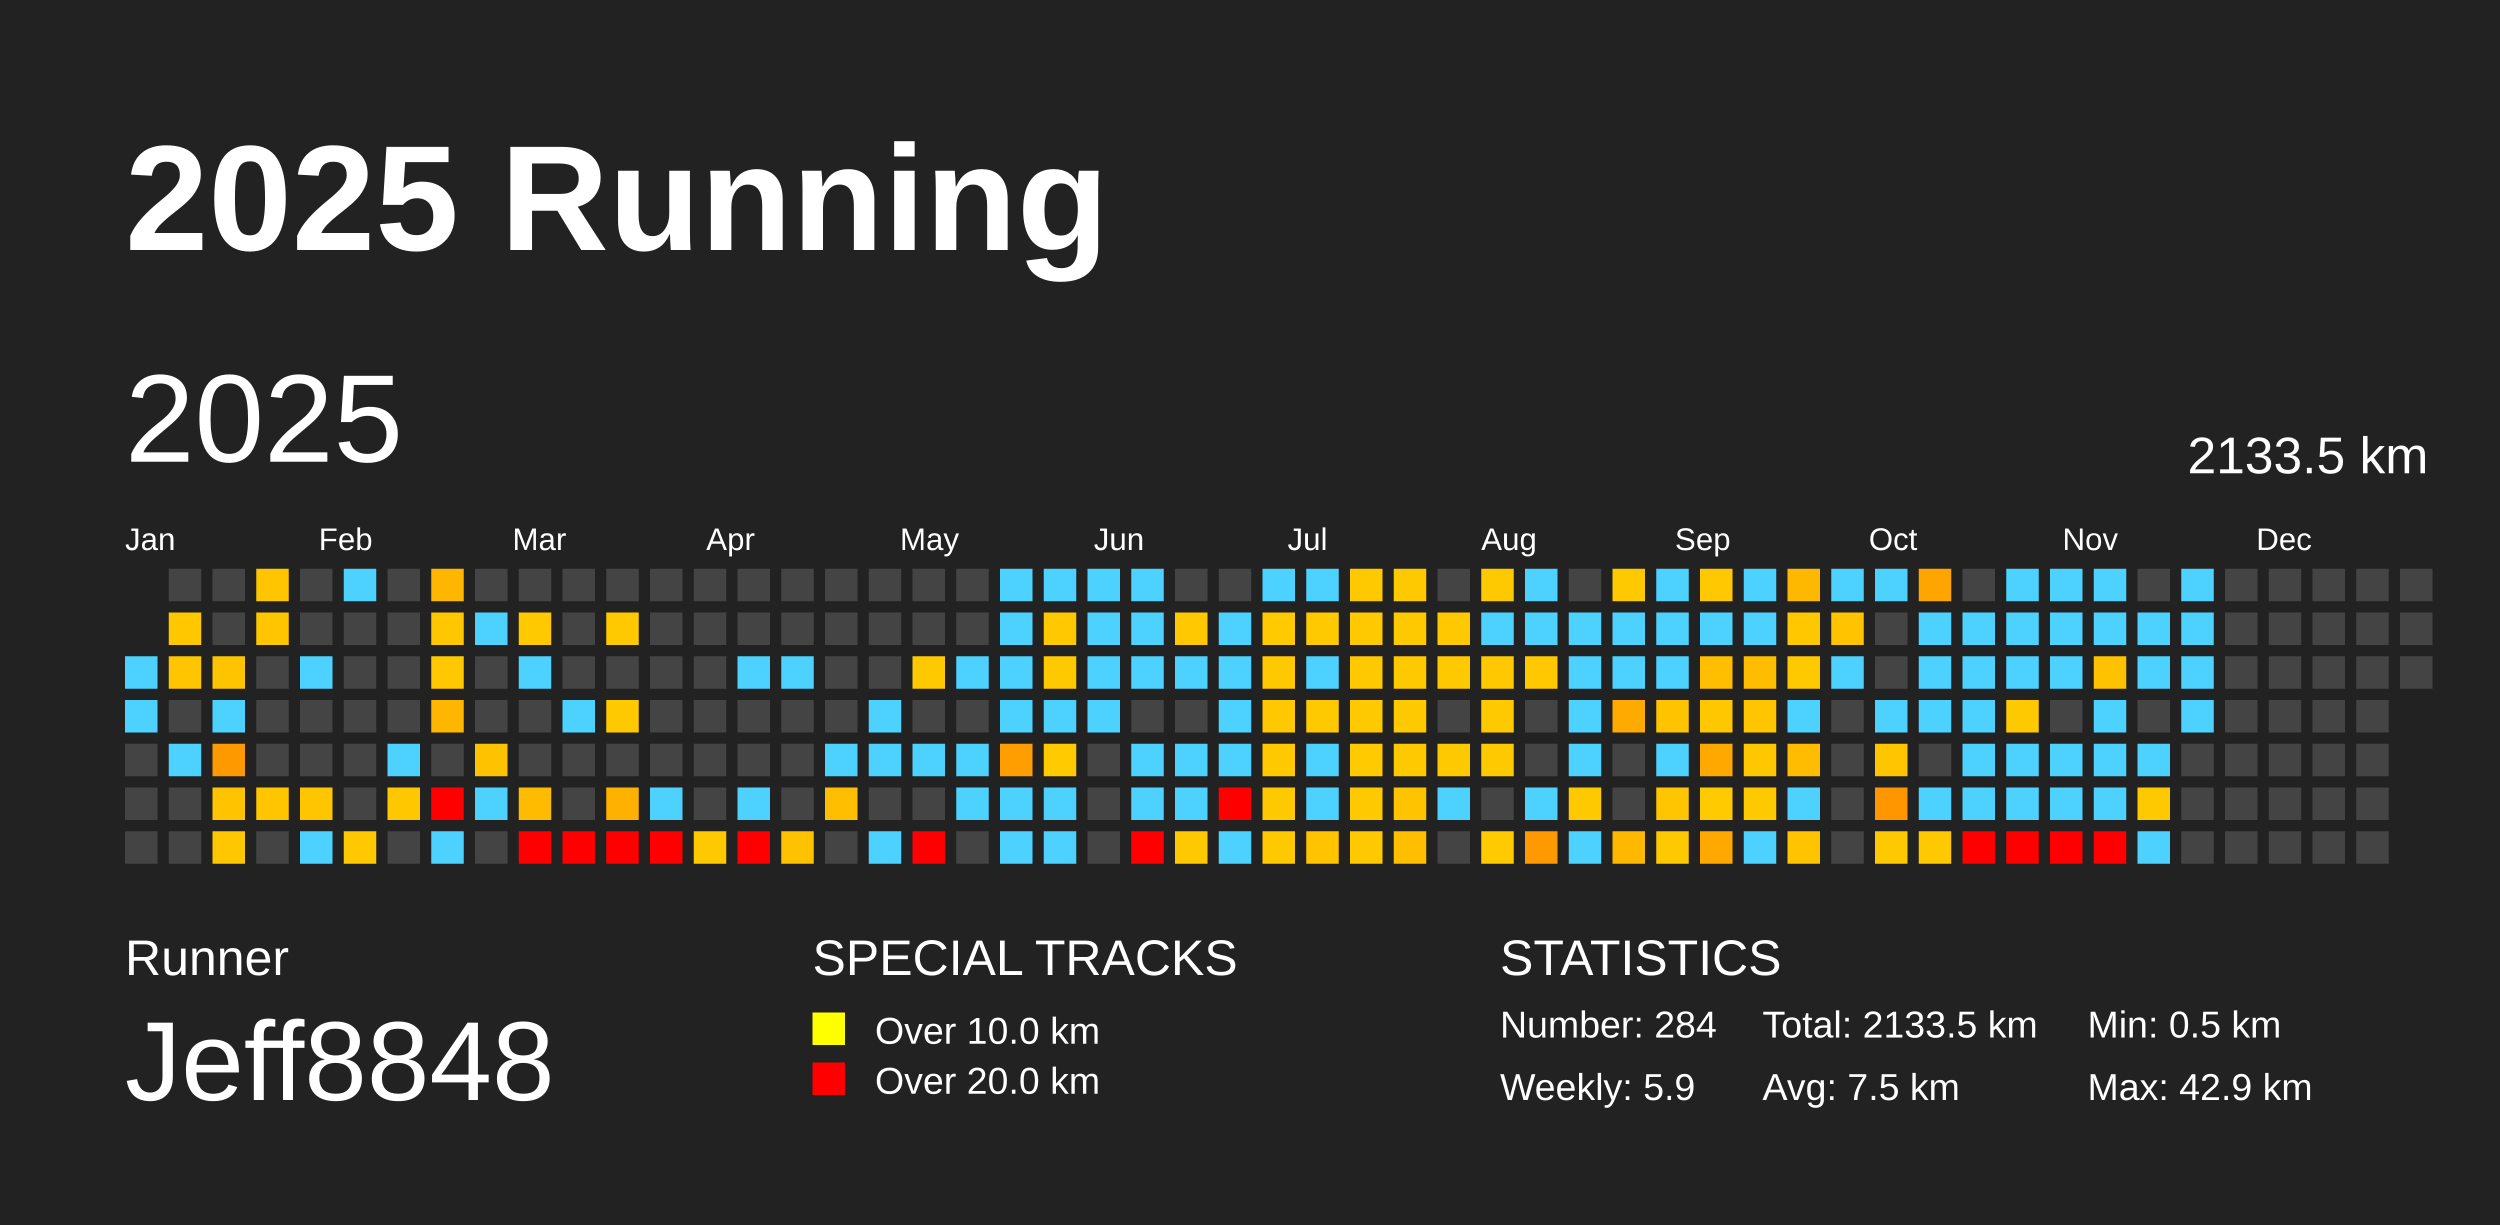
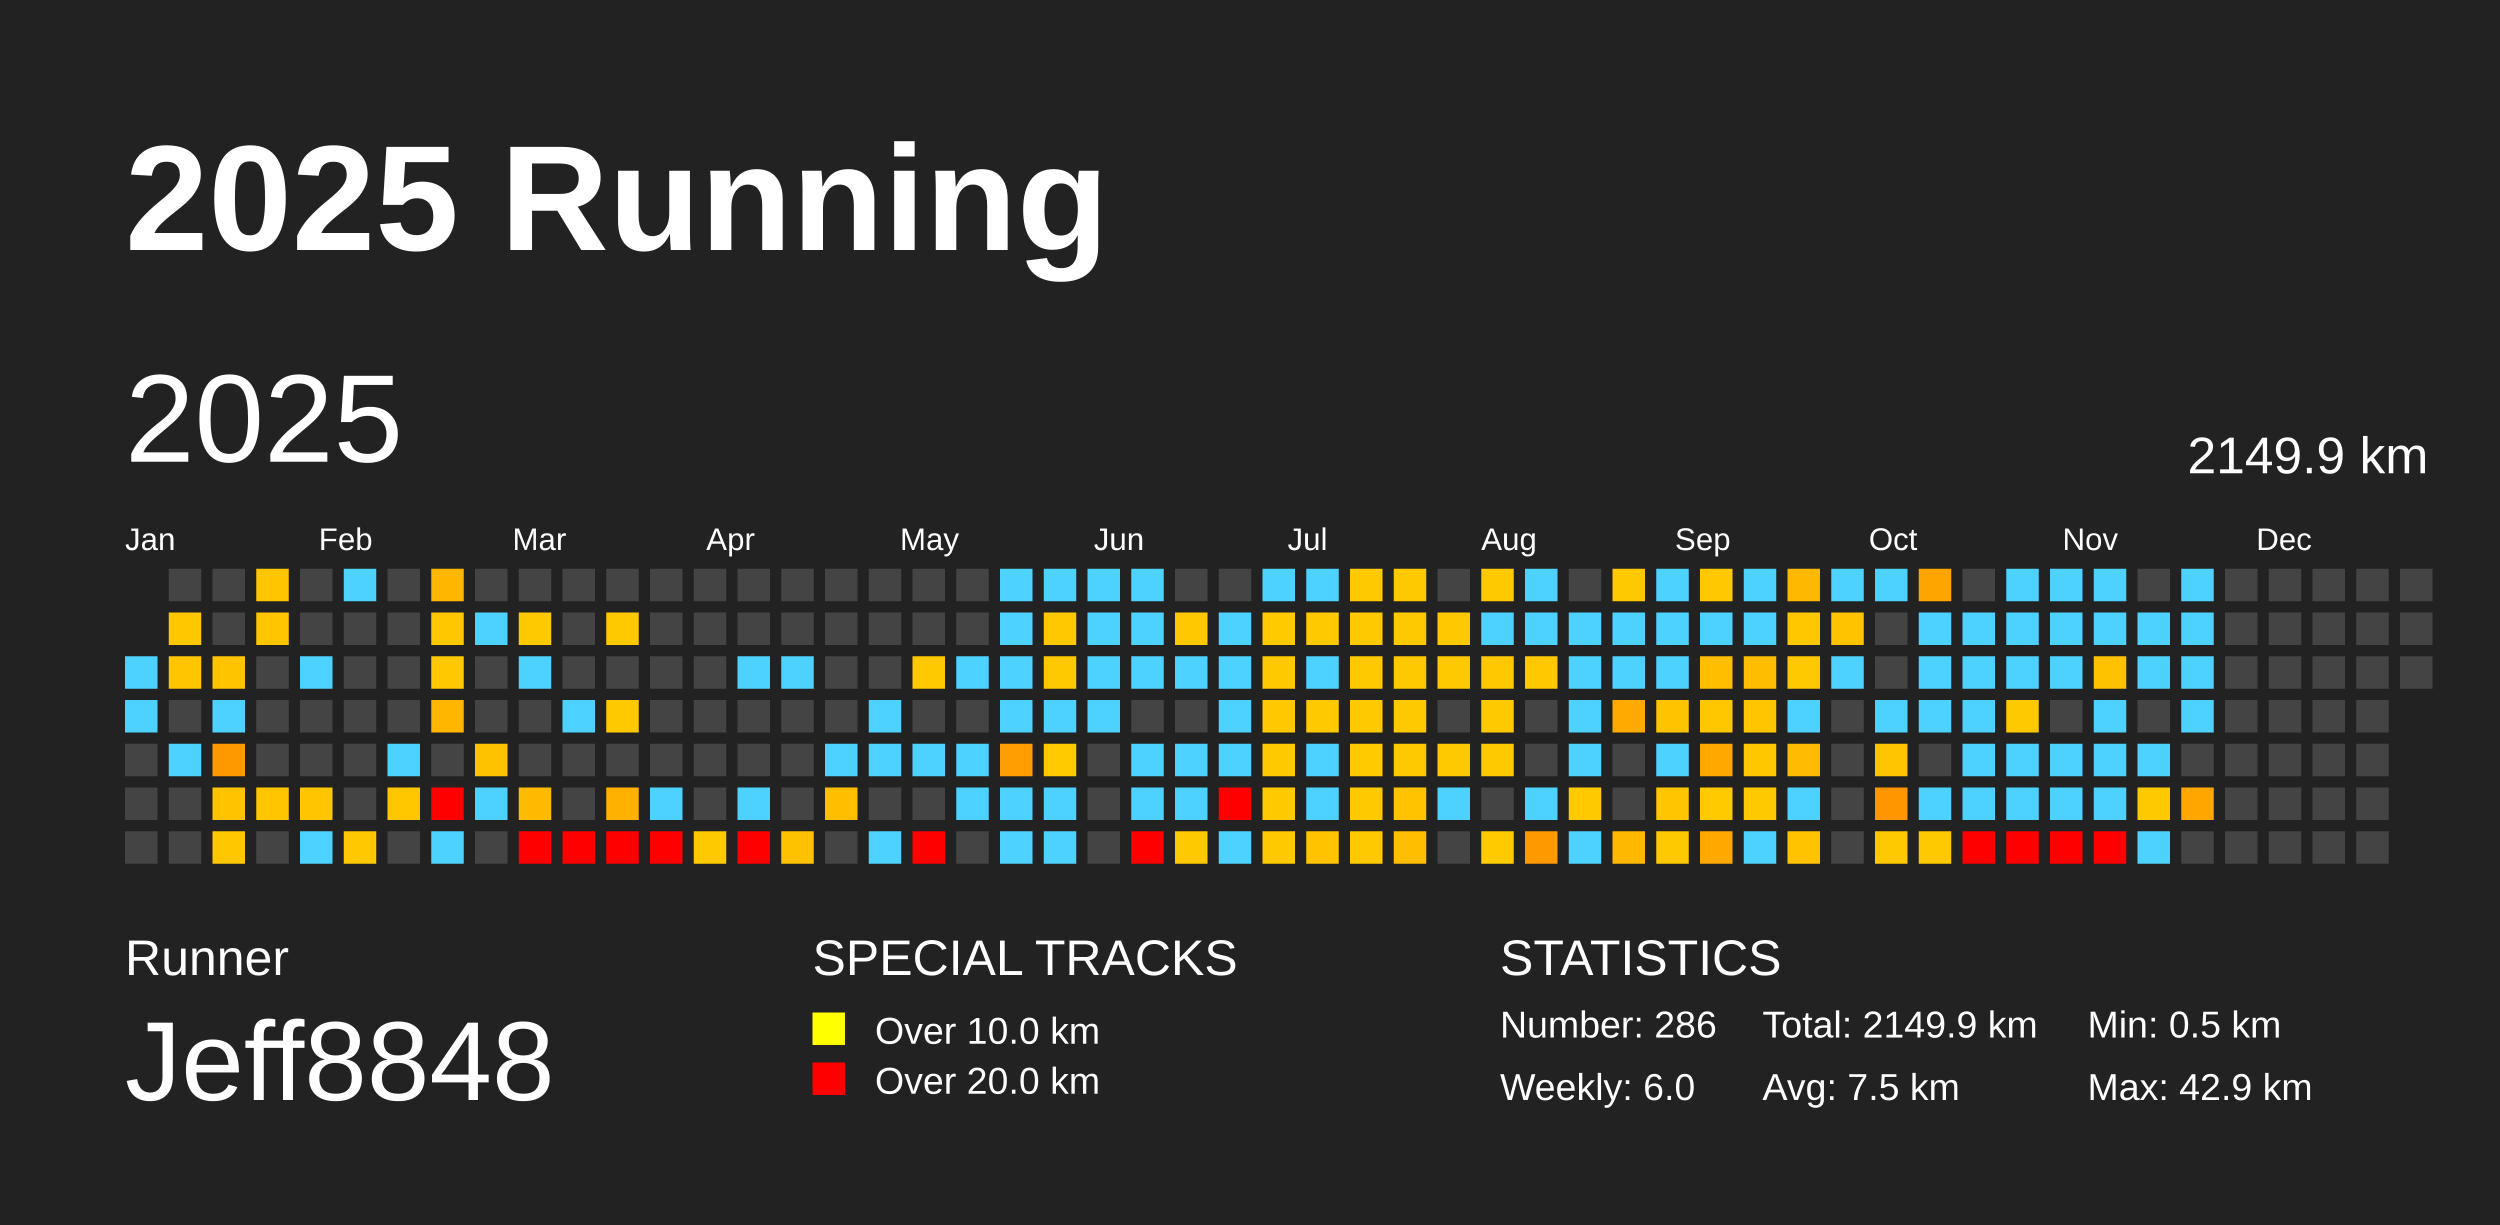
<svg xmlns="http://www.w3.org/2000/svg" baseProfile="full" height="98mm" version="1.1" viewBox="0,0,200,98" width="200mm">
  <defs />
  <rect fill="#222222" height="98" width="200" x="0" y="0" />
  <text fill="#FFFFFF" style="font-size:12px; font-family:Arial; font-weight:bold;" x="10" y="20">2025 Running</text>
  <text fill="#FFFFFF" style="font-size:4px; font-family:Arial" x="10" y="78">Runner</text>
  <text fill="#FFFFFF" style="font-size:9px; font-family:Arial" x="10" y="88">Jeff8848</text>
  <text fill="#FFFFFF" style="font-size:4px; font-family:Arial" x="65" y="78">SPECIAL TRACKS</text>
  <rect fill="yellow" height="2.6" width="2.6" x="65" y="81" />
  <text fill="#FFFFFF" style="font-size:3px; font-family:Arial" x="70" y="83.5">Over 10.0 km</text>
  <rect fill="red" height="2.6" width="2.6" x="65" y="85" />
  <text fill="#FFFFFF" style="font-size:3px; font-family:Arial" x="70" y="87.5">Over 20.0 km</text>
  <text fill="#FFFFFF" style="font-size:4px; font-family:Arial" x="120" y="78">STATISTICS</text>
-   <text fill="#FFFFFF" style="font-size:3px; font-family:Arial" x="120" y="83">Number: 284</text>
-   <text fill="#FFFFFF" style="font-size:3px; font-family:Arial" x="120" y="88">Weekly: 5.9</text>
-   <text fill="#FFFFFF" style="font-size:3px; font-family:Arial" x="141" y="83">Total: 2133.5 km</text>
+   <text fill="#FFFFFF" style="font-size:3px; font-family:Arial" x="120" y="83">Number: 286</text>
+   <text fill="#FFFFFF" style="font-size:3px; font-family:Arial" x="120" y="88">Weekly: 6.0</text>
+   <text fill="#FFFFFF" style="font-size:3px; font-family:Arial" x="141" y="83">Total: 2149.9 km</text>
  <text fill="#FFFFFF" style="font-size:3px; font-family:Arial" x="141" y="88">Avg: 7.5 km</text>
  <text fill="#FFFFFF" style="font-size:3px; font-family:Arial" x="167" y="83">Min: 0.5 km</text>
  <text fill="#FFFFFF" style="font-size:3px; font-family:Arial" x="167" y="88">Max: 42.9 km</text>
  <text dominant-baseline="hanging" fill="#FFFFFF" style="font-size:10.0px; font-family:Arial;" x="10" y="30">2025</text>
-   <text dominant-baseline="hanging" fill="#FFFFFF" style="font-size:4.125px; font-family:Arial;" x="175" y="35">2133.5 km</text>
+   <text dominant-baseline="hanging" fill="#FFFFFF" style="font-size:4.125px; font-family:Arial;" x="175" y="35">2149.9 km</text>
  <text fill="#FFFFFF" style="font-size:2.5px; font-family:Arial" x="10.0" y="44">Jan</text>
  <text fill="#FFFFFF" style="font-size:2.5px; font-family:Arial" x="25.5" y="44">Feb</text>
  <text fill="#FFFFFF" style="font-size:2.5px; font-family:Arial" x="41.0" y="44">Mar</text>
  <text fill="#FFFFFF" style="font-size:2.5px; font-family:Arial" x="56.5" y="44">Apr</text>
  <text fill="#FFFFFF" style="font-size:2.5px; font-family:Arial" x="72.0" y="44">May</text>
  <text fill="#FFFFFF" style="font-size:2.5px; font-family:Arial" x="87.5" y="44">Jun</text>
  <text fill="#FFFFFF" style="font-size:2.5px; font-family:Arial" x="103.0" y="44">Jul</text>
  <text fill="#FFFFFF" style="font-size:2.5px; font-family:Arial" x="118.5" y="44">Aug</text>
  <text fill="#FFFFFF" style="font-size:2.5px; font-family:Arial" x="134.0" y="44">Sep</text>
  <text fill="#FFFFFF" style="font-size:2.5px; font-family:Arial" x="149.5" y="44">Oct</text>
  <text fill="#FFFFFF" style="font-size:2.5px; font-family:Arial" x="165.0" y="44">Nov</text>
  <text fill="#FFFFFF" style="font-size:2.5px; font-family:Arial" x="180.5" y="44">Dec</text>
  <rect fill="#4dd2ff" height="2.6" width="2.6" x="10.0" y="52.5" />
  <rect fill="#4dd2ff" height="2.6" width="2.6" x="10.0" y="56.0" />
  <rect fill="#444444" height="2.6" width="2.6" x="10.0" y="59.5" />
  <rect fill="#444444" height="2.6" width="2.6" x="10.0" y="63.0" />
  <rect fill="#444444" height="2.6" width="2.6" x="10.0" y="66.5" />
  <rect fill="#444444" height="2.6" width="2.6" x="13.5" y="45.5" />
  <rect fill="#ffc700" height="2.6" width="2.6" x="13.5" y="49.0" />
  <rect fill="#ffc500" height="2.6" width="2.6" x="13.5" y="52.5" />
  <rect fill="#444444" height="2.6" width="2.6" x="13.5" y="56.0" />
  <rect fill="#4dd2ff" height="2.6" width="2.6" x="13.5" y="59.5" />
  <rect fill="#444444" height="2.6" width="2.6" x="13.5" y="63.0" />
  <rect fill="#444444" height="2.6" width="2.6" x="13.5" y="66.5" />
  <rect fill="#444444" height="2.6" width="2.6" x="17.0" y="45.5" />
  <rect fill="#444444" height="2.6" width="2.6" x="17.0" y="49.0" />
  <rect fill="#ffc400" height="2.6" width="2.6" x="17.0" y="52.5" />
  <rect fill="#4dd2ff" height="2.6" width="2.6" x="17.0" y="56.0" />
  <rect fill="#ff9900" height="2.6" width="2.6" x="17.0" y="59.5" />
  <rect fill="#ffc300" height="2.6" width="2.6" x="17.0" y="63.0" />
  <rect fill="#ffc700" height="2.6" width="2.6" x="17.0" y="66.5" />
  <rect fill="#ffc500" height="2.6" width="2.6" x="20.5" y="45.5" />
  <rect fill="#ffc600" height="2.6" width="2.6" x="20.5" y="49.0" />
  <rect fill="#444444" height="2.6" width="2.6" x="20.5" y="52.5" />
  <rect fill="#444444" height="2.6" width="2.6" x="20.5" y="56.0" />
  <rect fill="#444444" height="2.6" width="2.6" x="20.5" y="59.5" />
  <rect fill="#ffc600" height="2.6" width="2.6" x="20.5" y="63.0" />
  <rect fill="#444444" height="2.6" width="2.6" x="20.5" y="66.5" />
  <rect fill="#444444" height="2.6" width="2.6" x="24.0" y="45.5" />
  <rect fill="#444444" height="2.6" width="2.6" x="24.0" y="49.0" />
  <rect fill="#4dd2ff" height="2.6" width="2.6" x="24.0" y="52.5" />
  <rect fill="#444444" height="2.6" width="2.6" x="24.0" y="56.0" />
  <rect fill="#444444" height="2.6" width="2.6" x="24.0" y="59.5" />
  <rect fill="#ffc600" height="2.6" width="2.6" x="24.0" y="63.0" />
  <rect fill="#4dd2ff" height="2.6" width="2.6" x="24.0" y="66.5" />
  <rect fill="#4dd2ff" height="2.6" width="2.6" x="27.5" y="45.5" />
  <rect fill="#444444" height="2.6" width="2.6" x="27.5" y="49.0" />
  <rect fill="#444444" height="2.6" width="2.6" x="27.5" y="52.5" />
  <rect fill="#444444" height="2.6" width="2.6" x="27.5" y="56.0" />
  <rect fill="#444444" height="2.6" width="2.6" x="27.5" y="59.5" />
  <rect fill="#444444" height="2.6" width="2.6" x="27.5" y="63.0" />
  <rect fill="#ffc800" height="2.6" width="2.6" x="27.5" y="66.5" />
  <rect fill="#444444" height="2.6" width="2.6" x="31.0" y="45.5" />
  <rect fill="#444444" height="2.6" width="2.6" x="31.0" y="49.0" />
  <rect fill="#444444" height="2.6" width="2.6" x="31.0" y="52.5" />
  <rect fill="#444444" height="2.6" width="2.6" x="31.0" y="56.0" />
  <rect fill="#4dd2ff" height="2.6" width="2.6" x="31.0" y="59.5" />
  <rect fill="#ffc700" height="2.6" width="2.6" x="31.0" y="63.0" />
  <rect fill="#444444" height="2.6" width="2.6" x="31.0" y="66.5" />
  <rect fill="#ffb600" height="2.6" width="2.6" x="34.5" y="45.5" />
  <rect fill="#ffc700" height="2.6" width="2.6" x="34.5" y="49.0" />
  <rect fill="#ffc800" height="2.6" width="2.6" x="34.5" y="52.5" />
  <rect fill="#ffb600" height="2.6" width="2.6" x="34.5" y="56.0" />
  <rect fill="#444444" height="2.6" width="2.6" x="34.5" y="59.5" />
  <rect fill="red" height="2.6" width="2.6" x="34.5" y="63.0" />
  <rect fill="#4dd2ff" height="2.6" width="2.6" x="34.5" y="66.5" />
  <rect fill="#444444" height="2.6" width="2.6" x="38.0" y="45.5" />
  <rect fill="#4dd2ff" height="2.6" width="2.6" x="38.0" y="49.0" />
  <rect fill="#444444" height="2.6" width="2.6" x="38.0" y="52.5" />
  <rect fill="#444444" height="2.6" width="2.6" x="38.0" y="56.0" />
  <rect fill="#ffc200" height="2.6" width="2.6" x="38.0" y="59.5" />
  <rect fill="#4dd2ff" height="2.6" width="2.6" x="38.0" y="63.0" />
  <rect fill="#444444" height="2.6" width="2.6" x="38.0" y="66.5" />
  <rect fill="#444444" height="2.6" width="2.6" x="41.5" y="45.5" />
  <rect fill="#ffc900" height="2.6" width="2.6" x="41.5" y="49.0" />
  <rect fill="#4dd2ff" height="2.6" width="2.6" x="41.5" y="52.5" />
  <rect fill="#444444" height="2.6" width="2.6" x="41.5" y="56.0" />
  <rect fill="#444444" height="2.6" width="2.6" x="41.5" y="59.5" />
  <rect fill="#ffbb00" height="2.6" width="2.6" x="41.5" y="63.0" />
  <rect fill="red" height="2.6" width="2.6" x="41.5" y="66.5" />
  <rect fill="#444444" height="2.6" width="2.6" x="45.0" y="45.5" />
  <rect fill="#444444" height="2.6" width="2.6" x="45.0" y="49.0" />
  <rect fill="#444444" height="2.6" width="2.6" x="45.0" y="52.5" />
  <rect fill="#4dd2ff" height="2.6" width="2.6" x="45.0" y="56.0" />
  <rect fill="#444444" height="2.6" width="2.6" x="45.0" y="59.5" />
  <rect fill="#444444" height="2.6" width="2.6" x="45.0" y="63.0" />
  <rect fill="red" height="2.6" width="2.6" x="45.0" y="66.5" />
  <rect fill="#444444" height="2.6" width="2.6" x="48.5" y="45.5" />
  <rect fill="#ffc900" height="2.6" width="2.6" x="48.5" y="49.0" />
  <rect fill="#444444" height="2.6" width="2.6" x="48.5" y="52.5" />
  <rect fill="#ffc900" height="2.6" width="2.6" x="48.5" y="56.0" />
  <rect fill="#444444" height="2.6" width="2.6" x="48.5" y="59.5" />
  <rect fill="#ffb100" height="2.6" width="2.6" x="48.5" y="63.0" />
  <rect fill="red" height="2.6" width="2.6" x="48.5" y="66.5" />
  <rect fill="#444444" height="2.6" width="2.6" x="52.0" y="45.5" />
  <rect fill="#444444" height="2.6" width="2.6" x="52.0" y="49.0" />
  <rect fill="#444444" height="2.6" width="2.6" x="52.0" y="52.5" />
  <rect fill="#444444" height="2.6" width="2.6" x="52.0" y="56.0" />
  <rect fill="#444444" height="2.6" width="2.6" x="52.0" y="59.5" />
  <rect fill="#4dd2ff" height="2.6" width="2.6" x="52.0" y="63.0" />
  <rect fill="red" height="2.6" width="2.6" x="52.0" y="66.5" />
  <rect fill="#444444" height="2.6" width="2.6" x="55.5" y="45.5" />
  <rect fill="#444444" height="2.6" width="2.6" x="55.5" y="49.0" />
  <rect fill="#444444" height="2.6" width="2.6" x="55.5" y="52.5" />
  <rect fill="#444444" height="2.6" width="2.6" x="55.5" y="56.0" />
  <rect fill="#444444" height="2.6" width="2.6" x="55.5" y="59.5" />
  <rect fill="#444444" height="2.6" width="2.6" x="55.5" y="63.0" />
  <rect fill="#ffc900" height="2.6" width="2.6" x="55.5" y="66.5" />
  <rect fill="#444444" height="2.6" width="2.6" x="59.0" y="45.5" />
  <rect fill="#444444" height="2.6" width="2.6" x="59.0" y="49.0" />
  <rect fill="#4dd2ff" height="2.6" width="2.6" x="59.0" y="52.5" />
  <rect fill="#444444" height="2.6" width="2.6" x="59.0" y="56.0" />
  <rect fill="#444444" height="2.6" width="2.6" x="59.0" y="59.5" />
  <rect fill="#4dd2ff" height="2.6" width="2.6" x="59.0" y="63.0" />
  <rect fill="red" height="2.6" width="2.6" x="59.0" y="66.5" />
  <rect fill="#444444" height="2.6" width="2.6" x="62.5" y="45.5" />
  <rect fill="#444444" height="2.6" width="2.6" x="62.5" y="49.0" />
  <rect fill="#4dd2ff" height="2.6" width="2.6" x="62.5" y="52.5" />
  <rect fill="#444444" height="2.6" width="2.6" x="62.5" y="56.0" />
  <rect fill="#444444" height="2.6" width="2.6" x="62.5" y="59.5" />
  <rect fill="#444444" height="2.6" width="2.6" x="62.5" y="63.0" />
  <rect fill="#ffc200" height="2.6" width="2.6" x="62.5" y="66.5" />
  <rect fill="#444444" height="2.6" width="2.6" x="66.0" y="45.5" />
  <rect fill="#444444" height="2.6" width="2.6" x="66.0" y="49.0" />
  <rect fill="#444444" height="2.6" width="2.6" x="66.0" y="52.5" />
  <rect fill="#444444" height="2.6" width="2.6" x="66.0" y="56.0" />
  <rect fill="#4dd2ff" height="2.6" width="2.6" x="66.0" y="59.5" />
  <rect fill="#ffbe00" height="2.6" width="2.6" x="66.0" y="63.0" />
  <rect fill="#444444" height="2.6" width="2.6" x="66.0" y="66.5" />
  <rect fill="#444444" height="2.6" width="2.6" x="69.5" y="45.5" />
  <rect fill="#444444" height="2.6" width="2.6" x="69.5" y="49.0" />
  <rect fill="#444444" height="2.6" width="2.6" x="69.5" y="52.5" />
  <rect fill="#4dd2ff" height="2.6" width="2.6" x="69.5" y="56.0" />
  <rect fill="#4dd2ff" height="2.6" width="2.6" x="69.5" y="59.5" />
  <rect fill="#444444" height="2.6" width="2.6" x="69.5" y="63.0" />
  <rect fill="#4dd2ff" height="2.6" width="2.6" x="69.5" y="66.5" />
  <rect fill="#444444" height="2.6" width="2.6" x="73.0" y="45.5" />
  <rect fill="#444444" height="2.6" width="2.6" x="73.0" y="49.0" />
  <rect fill="#ffc900" height="2.6" width="2.6" x="73.0" y="52.5" />
  <rect fill="#444444" height="2.6" width="2.6" x="73.0" y="56.0" />
  <rect fill="#4dd2ff" height="2.6" width="2.6" x="73.0" y="59.5" />
  <rect fill="#444444" height="2.6" width="2.6" x="73.0" y="63.0" />
  <rect fill="red" height="2.6" width="2.6" x="73.0" y="66.5" />
  <rect fill="#444444" height="2.6" width="2.6" x="76.5" y="45.5" />
  <rect fill="#444444" height="2.6" width="2.6" x="76.5" y="49.0" />
  <rect fill="#4dd2ff" height="2.6" width="2.6" x="76.5" y="52.5" />
  <rect fill="#444444" height="2.6" width="2.6" x="76.5" y="56.0" />
  <rect fill="#4dd2ff" height="2.6" width="2.6" x="76.5" y="59.5" />
  <rect fill="#4dd2ff" height="2.6" width="2.6" x="76.5" y="63.0" />
  <rect fill="#444444" height="2.6" width="2.6" x="76.5" y="66.5" />
  <rect fill="#4dd2ff" height="2.6" width="2.6" x="80.0" y="45.5" />
  <rect fill="#4dd2ff" height="2.6" width="2.6" x="80.0" y="49.0" />
  <rect fill="#4dd2ff" height="2.6" width="2.6" x="80.0" y="52.5" />
  <rect fill="#4dd2ff" height="2.6" width="2.6" x="80.0" y="56.0" />
  <rect fill="#ff9e00" height="2.6" width="2.6" x="80.0" y="59.5" />
  <rect fill="#4dd2ff" height="2.6" width="2.6" x="80.0" y="63.0" />
  <rect fill="#4dd2ff" height="2.6" width="2.6" x="80.0" y="66.5" />
  <rect fill="#4dd2ff" height="2.6" width="2.6" x="83.5" y="45.5" />
  <rect fill="#ffc800" height="2.6" width="2.6" x="83.5" y="49.0" />
  <rect fill="#ffc900" height="2.6" width="2.6" x="83.5" y="52.5" />
  <rect fill="#4dd2ff" height="2.6" width="2.6" x="83.5" y="56.0" />
  <rect fill="#ffca00" height="2.6" width="2.6" x="83.5" y="59.5" />
  <rect fill="#4dd2ff" height="2.6" width="2.6" x="83.5" y="63.0" />
  <rect fill="#4dd2ff" height="2.6" width="2.6" x="83.5" y="66.5" />
  <rect fill="#4dd2ff" height="2.6" width="2.6" x="87.0" y="45.5" />
  <rect fill="#4dd2ff" height="2.6" width="2.6" x="87.0" y="49.0" />
  <rect fill="#4dd2ff" height="2.6" width="2.6" x="87.0" y="52.5" />
  <rect fill="#4dd2ff" height="2.6" width="2.6" x="87.0" y="56.0" />
  <rect fill="#444444" height="2.6" width="2.6" x="87.0" y="59.5" />
  <rect fill="#444444" height="2.6" width="2.6" x="87.0" y="63.0" />
  <rect fill="#444444" height="2.6" width="2.6" x="87.0" y="66.5" />
  <rect fill="#4dd2ff" height="2.6" width="2.6" x="90.5" y="45.5" />
  <rect fill="#4dd2ff" height="2.6" width="2.6" x="90.5" y="49.0" />
  <rect fill="#4dd2ff" height="2.6" width="2.6" x="90.5" y="52.5" />
  <rect fill="#444444" height="2.6" width="2.6" x="90.5" y="56.0" />
  <rect fill="#4dd2ff" height="2.6" width="2.6" x="90.5" y="59.5" />
  <rect fill="#4dd2ff" height="2.6" width="2.6" x="90.5" y="63.0" />
  <rect fill="red" height="2.6" width="2.6" x="90.5" y="66.5" />
  <rect fill="#444444" height="2.6" width="2.6" x="94.0" y="45.5" />
  <rect fill="#ffc800" height="2.6" width="2.6" x="94.0" y="49.0" />
  <rect fill="#4dd2ff" height="2.6" width="2.6" x="94.0" y="52.5" />
  <rect fill="#444444" height="2.6" width="2.6" x="94.0" y="56.0" />
  <rect fill="#4dd2ff" height="2.6" width="2.6" x="94.0" y="59.5" />
  <rect fill="#4dd2ff" height="2.6" width="2.6" x="94.0" y="63.0" />
  <rect fill="#ffc900" height="2.6" width="2.6" x="94.0" y="66.5" />
  <rect fill="#444444" height="2.6" width="2.6" x="97.5" y="45.5" />
  <rect fill="#4dd2ff" height="2.6" width="2.6" x="97.5" y="49.0" />
  <rect fill="#4dd2ff" height="2.6" width="2.6" x="97.5" y="52.5" />
  <rect fill="#4dd2ff" height="2.6" width="2.6" x="97.5" y="56.0" />
  <rect fill="#4dd2ff" height="2.6" width="2.6" x="97.5" y="59.5" />
  <rect fill="red" height="2.6" width="2.6" x="97.5" y="63.0" />
  <rect fill="#4dd2ff" height="2.6" width="2.6" x="97.5" y="66.5" />
  <rect fill="#4dd2ff" height="2.6" width="2.6" x="101.0" y="45.5" />
  <rect fill="#ffca00" height="2.6" width="2.6" x="101.0" y="49.0" />
  <rect fill="#ffc900" height="2.6" width="2.6" x="101.0" y="52.5" />
  <rect fill="#ffc800" height="2.6" width="2.6" x="101.0" y="56.0" />
  <rect fill="#ffc900" height="2.6" width="2.6" x="101.0" y="59.5" />
  <rect fill="#ffc900" height="2.6" width="2.6" x="101.0" y="63.0" />
  <rect fill="#ffc900" height="2.6" width="2.6" x="101.0" y="66.5" />
  <rect fill="#4dd2ff" height="2.6" width="2.6" x="104.5" y="45.5" />
  <rect fill="#ffc900" height="2.6" width="2.6" x="104.5" y="49.0" />
  <rect fill="#4dd2ff" height="2.6" width="2.6" x="104.5" y="52.5" />
  <rect fill="#ffc900" height="2.6" width="2.6" x="104.5" y="56.0" />
  <rect fill="#4dd2ff" height="2.6" width="2.6" x="104.5" y="59.5" />
  <rect fill="#4dd2ff" height="2.6" width="2.6" x="104.5" y="63.0" />
  <rect fill="#ffc300" height="2.6" width="2.6" x="104.5" y="66.5" />
  <rect fill="#ffc900" height="2.6" width="2.6" x="108.0" y="45.5" />
  <rect fill="#ffc900" height="2.6" width="2.6" x="108.0" y="49.0" />
  <rect fill="#ffc900" height="2.6" width="2.6" x="108.0" y="52.5" />
  <rect fill="#ffc900" height="2.6" width="2.6" x="108.0" y="56.0" />
  <rect fill="#ffca00" height="2.6" width="2.6" x="108.0" y="59.5" />
  <rect fill="#ffc900" height="2.6" width="2.6" x="108.0" y="63.0" />
  <rect fill="#ffc900" height="2.6" width="2.6" x="108.0" y="66.5" />
  <rect fill="#ffc900" height="2.6" width="2.6" x="111.5" y="45.5" />
  <rect fill="#ffc900" height="2.6" width="2.6" x="111.5" y="49.0" />
  <rect fill="#ffc900" height="2.6" width="2.6" x="111.5" y="52.5" />
  <rect fill="#ffc900" height="2.6" width="2.6" x="111.5" y="56.0" />
  <rect fill="#ffc900" height="2.6" width="2.6" x="111.5" y="59.5" />
  <rect fill="#ffc300" height="2.6" width="2.6" x="111.5" y="63.0" />
  <rect fill="#ffbe00" height="2.6" width="2.6" x="111.5" y="66.5" />
  <rect fill="#444444" height="2.6" width="2.6" x="115.0" y="45.5" />
  <rect fill="#ffc800" height="2.6" width="2.6" x="115.0" y="49.0" />
  <rect fill="#ffc900" height="2.6" width="2.6" x="115.0" y="52.5" />
  <rect fill="#444444" height="2.6" width="2.6" x="115.0" y="56.0" />
  <rect fill="#ffc900" height="2.6" width="2.6" x="115.0" y="59.5" />
  <rect fill="#4dd2ff" height="2.6" width="2.6" x="115.0" y="63.0" />
  <rect fill="#444444" height="2.6" width="2.6" x="115.0" y="66.5" />
  <rect fill="#ffc900" height="2.6" width="2.6" x="118.5" y="45.5" />
  <rect fill="#4dd2ff" height="2.6" width="2.6" x="118.5" y="49.0" />
  <rect fill="#ffc800" height="2.6" width="2.6" x="118.5" y="52.5" />
  <rect fill="#ffc900" height="2.6" width="2.6" x="118.5" y="56.0" />
  <rect fill="#ffc900" height="2.6" width="2.6" x="118.5" y="59.5" />
  <rect fill="#444444" height="2.6" width="2.6" x="118.5" y="63.0" />
  <rect fill="#ffca00" height="2.6" width="2.6" x="118.5" y="66.5" />
  <rect fill="#4dd2ff" height="2.6" width="2.6" x="122.0" y="45.5" />
  <rect fill="#4dd2ff" height="2.6" width="2.6" x="122.0" y="49.0" />
  <rect fill="#ffc800" height="2.6" width="2.6" x="122.0" y="52.5" />
  <rect fill="#444444" height="2.6" width="2.6" x="122.0" y="56.0" />
  <rect fill="#444444" height="2.6" width="2.6" x="122.0" y="59.5" />
  <rect fill="#4dd2ff" height="2.6" width="2.6" x="122.0" y="63.0" />
  <rect fill="#ff9900" height="2.6" width="2.6" x="122.0" y="66.5" />
  <rect fill="#444444" height="2.6" width="2.6" x="125.5" y="45.5" />
  <rect fill="#4dd2ff" height="2.6" width="2.6" x="125.5" y="49.0" />
  <rect fill="#4dd2ff" height="2.6" width="2.6" x="125.5" y="52.5" />
  <rect fill="#4dd2ff" height="2.6" width="2.6" x="125.5" y="56.0" />
  <rect fill="#4dd2ff" height="2.6" width="2.6" x="125.5" y="59.5" />
  <rect fill="#ffc900" height="2.6" width="2.6" x="125.5" y="63.0" />
  <rect fill="#4dd2ff" height="2.6" width="2.6" x="125.5" y="66.5" />
  <rect fill="#ffc900" height="2.6" width="2.6" x="129.0" y="45.5" />
  <rect fill="#4dd2ff" height="2.6" width="2.6" x="129.0" y="49.0" />
  <rect fill="#4dd2ff" height="2.6" width="2.6" x="129.0" y="52.5" />
  <rect fill="#ffaa00" height="2.6" width="2.6" x="129.0" y="56.0" />
  <rect fill="#444444" height="2.6" width="2.6" x="129.0" y="59.5" />
  <rect fill="#444444" height="2.6" width="2.6" x="129.0" y="63.0" />
  <rect fill="#ffb800" height="2.6" width="2.6" x="129.0" y="66.5" />
  <rect fill="#4dd2ff" height="2.6" width="2.6" x="132.5" y="45.5" />
  <rect fill="#4dd2ff" height="2.6" width="2.6" x="132.5" y="49.0" />
  <rect fill="#4dd2ff" height="2.6" width="2.6" x="132.5" y="52.5" />
  <rect fill="#ffc300" height="2.6" width="2.6" x="132.5" y="56.0" />
  <rect fill="#4dd2ff" height="2.6" width="2.6" x="132.5" y="59.5" />
  <rect fill="#ffc500" height="2.6" width="2.6" x="132.5" y="63.0" />
  <rect fill="#ffc900" height="2.6" width="2.6" x="132.5" y="66.5" />
  <rect fill="#ffc800" height="2.6" width="2.6" x="136.0" y="45.5" />
  <rect fill="#4dd2ff" height="2.6" width="2.6" x="136.0" y="49.0" />
  <rect fill="#ffbe00" height="2.6" width="2.6" x="136.0" y="52.5" />
  <rect fill="#ffc700" height="2.6" width="2.6" x="136.0" y="56.0" />
  <rect fill="#ffa900" height="2.6" width="2.6" x="136.0" y="59.5" />
  <rect fill="#ffca00" height="2.6" width="2.6" x="136.0" y="63.0" />
  <rect fill="#ffa900" height="2.6" width="2.6" x="136.0" y="66.5" />
  <rect fill="#4dd2ff" height="2.6" width="2.6" x="139.5" y="45.5" />
  <rect fill="#4dd2ff" height="2.6" width="2.6" x="139.5" y="49.0" />
  <rect fill="#ffbd00" height="2.6" width="2.6" x="139.5" y="52.5" />
  <rect fill="#ffc600" height="2.6" width="2.6" x="139.5" y="56.0" />
  <rect fill="#ffc700" height="2.6" width="2.6" x="139.5" y="59.5" />
  <rect fill="#ffc900" height="2.6" width="2.6" x="139.5" y="63.0" />
  <rect fill="#4dd2ff" height="2.6" width="2.6" x="139.5" y="66.5" />
  <rect fill="#ffb800" height="2.6" width="2.6" x="143.0" y="45.5" />
  <rect fill="#ffc700" height="2.6" width="2.6" x="143.0" y="49.0" />
  <rect fill="#ffc900" height="2.6" width="2.6" x="143.0" y="52.5" />
  <rect fill="#4dd2ff" height="2.6" width="2.6" x="143.0" y="56.0" />
  <rect fill="#ffbc00" height="2.6" width="2.6" x="143.0" y="59.5" />
  <rect fill="#4dd2ff" height="2.6" width="2.6" x="143.0" y="63.0" />
  <rect fill="#ffc300" height="2.6" width="2.6" x="143.0" y="66.5" />
  <rect fill="#4dd2ff" height="2.6" width="2.6" x="146.5" y="45.5" />
  <rect fill="#ffc300" height="2.6" width="2.6" x="146.5" y="49.0" />
  <rect fill="#4dd2ff" height="2.6" width="2.6" x="146.5" y="52.5" />
  <rect fill="#444444" height="2.6" width="2.6" x="146.5" y="56.0" />
  <rect fill="#444444" height="2.6" width="2.6" x="146.5" y="59.5" />
  <rect fill="#444444" height="2.6" width="2.6" x="146.5" y="63.0" />
  <rect fill="#444444" height="2.6" width="2.6" x="146.5" y="66.5" />
  <rect fill="#4dd2ff" height="2.6" width="2.6" x="150.0" y="45.5" />
  <rect fill="#444444" height="2.6" width="2.6" x="150.0" y="49.0" />
  <rect fill="#444444" height="2.6" width="2.6" x="150.0" y="52.5" />
  <rect fill="#4dd2ff" height="2.6" width="2.6" x="150.0" y="56.0" />
  <rect fill="#ffc600" height="2.6" width="2.6" x="150.0" y="59.5" />
  <rect fill="#ff9600" height="2.6" width="2.6" x="150.0" y="63.0" />
  <rect fill="#ffc900" height="2.6" width="2.6" x="150.0" y="66.5" />
  <rect fill="#ffa500" height="2.6" width="2.6" x="153.5" y="45.5" />
  <rect fill="#4dd2ff" height="2.6" width="2.6" x="153.5" y="49.0" />
  <rect fill="#4dd2ff" height="2.6" width="2.6" x="153.5" y="52.5" />
  <rect fill="#4dd2ff" height="2.6" width="2.6" x="153.5" y="56.0" />
  <rect fill="#444444" height="2.6" width="2.6" x="153.5" y="59.5" />
  <rect fill="#4dd2ff" height="2.6" width="2.6" x="153.5" y="63.0" />
  <rect fill="#ffc900" height="2.6" width="2.6" x="153.5" y="66.5" />
  <rect fill="#444444" height="2.6" width="2.6" x="157.0" y="45.5" />
  <rect fill="#4dd2ff" height="2.6" width="2.6" x="157.0" y="49.0" />
  <rect fill="#4dd2ff" height="2.6" width="2.6" x="157.0" y="52.5" />
  <rect fill="#4dd2ff" height="2.6" width="2.6" x="157.0" y="56.0" />
  <rect fill="#4dd2ff" height="2.6" width="2.6" x="157.0" y="59.5" />
  <rect fill="#4dd2ff" height="2.6" width="2.6" x="157.0" y="63.0" />
  <rect fill="red" height="2.6" width="2.6" x="157.0" y="66.5" />
  <rect fill="#4dd2ff" height="2.6" width="2.6" x="160.5" y="45.5" />
  <rect fill="#4dd2ff" height="2.6" width="2.6" x="160.5" y="49.0" />
  <rect fill="#4dd2ff" height="2.6" width="2.6" x="160.5" y="52.5" />
  <rect fill="#ffc900" height="2.6" width="2.6" x="160.5" y="56.0" />
  <rect fill="#4dd2ff" height="2.6" width="2.6" x="160.5" y="59.5" />
  <rect fill="#4dd2ff" height="2.6" width="2.6" x="160.5" y="63.0" />
  <rect fill="red" height="2.6" width="2.6" x="160.5" y="66.5" />
  <rect fill="#4dd2ff" height="2.6" width="2.6" x="164.0" y="45.5" />
  <rect fill="#4dd2ff" height="2.6" width="2.6" x="164.0" y="49.0" />
  <rect fill="#4dd2ff" height="2.6" width="2.6" x="164.0" y="52.5" />
  <rect fill="#444444" height="2.6" width="2.6" x="164.0" y="56.0" />
  <rect fill="#4dd2ff" height="2.6" width="2.6" x="164.0" y="59.5" />
  <rect fill="#4dd2ff" height="2.6" width="2.6" x="164.0" y="63.0" />
  <rect fill="red" height="2.6" width="2.6" x="164.0" y="66.5" />
  <rect fill="#4dd2ff" height="2.6" width="2.6" x="167.5" y="45.5" />
  <rect fill="#4dd2ff" height="2.6" width="2.6" x="167.5" y="49.0" />
  <rect fill="#ffc200" height="2.6" width="2.6" x="167.5" y="52.5" />
  <rect fill="#4dd2ff" height="2.6" width="2.6" x="167.5" y="56.0" />
  <rect fill="#4dd2ff" height="2.6" width="2.6" x="167.5" y="59.5" />
  <rect fill="#4dd2ff" height="2.6" width="2.6" x="167.5" y="63.0" />
  <rect fill="red" height="2.6" width="2.6" x="167.5" y="66.5" />
  <rect fill="#444444" height="2.6" width="2.6" x="171.0" y="45.5" />
  <rect fill="#4dd2ff" height="2.6" width="2.6" x="171.0" y="49.0" />
  <rect fill="#4dd2ff" height="2.6" width="2.6" x="171.0" y="52.5" />
  <rect fill="#444444" height="2.6" width="2.6" x="171.0" y="56.0" />
  <rect fill="#4dd2ff" height="2.6" width="2.6" x="171.0" y="59.5" />
  <rect fill="#ffc900" height="2.6" width="2.6" x="171.0" y="63.0" />
  <rect fill="#4dd2ff" height="2.6" width="2.6" x="171.0" y="66.5" />
  <rect fill="#4dd2ff" height="2.6" width="2.6" x="174.5" y="45.5" />
  <rect fill="#4dd2ff" height="2.6" width="2.6" x="174.5" y="49.0" />
  <rect fill="#4dd2ff" height="2.6" width="2.6" x="174.5" y="52.5" />
  <rect fill="#4dd2ff" height="2.6" width="2.6" x="174.5" y="56.0" />
  <rect fill="#444444" height="2.6" width="2.6" x="174.5" y="59.5" />
-   <rect fill="#444444" height="2.6" width="2.6" x="174.5" y="63.0" />
+   <rect fill="#ffa600" height="2.6" width="2.6" x="174.5" y="63.0" />
  <rect fill="#444444" height="2.6" width="2.6" x="174.5" y="66.5" />
  <rect fill="#444444" height="2.6" width="2.6" x="178.0" y="45.5" />
  <rect fill="#444444" height="2.6" width="2.6" x="178.0" y="49.0" />
  <rect fill="#444444" height="2.6" width="2.6" x="178.0" y="52.5" />
  <rect fill="#444444" height="2.6" width="2.6" x="178.0" y="56.0" />
  <rect fill="#444444" height="2.6" width="2.6" x="178.0" y="59.5" />
  <rect fill="#444444" height="2.6" width="2.6" x="178.0" y="63.0" />
  <rect fill="#444444" height="2.6" width="2.6" x="178.0" y="66.5" />
  <rect fill="#444444" height="2.6" width="2.6" x="181.5" y="45.5" />
  <rect fill="#444444" height="2.6" width="2.6" x="181.5" y="49.0" />
  <rect fill="#444444" height="2.6" width="2.6" x="181.5" y="52.5" />
  <rect fill="#444444" height="2.6" width="2.6" x="181.5" y="56.0" />
  <rect fill="#444444" height="2.6" width="2.6" x="181.5" y="59.5" />
  <rect fill="#444444" height="2.6" width="2.6" x="181.5" y="63.0" />
  <rect fill="#444444" height="2.6" width="2.6" x="181.5" y="66.5" />
  <rect fill="#444444" height="2.6" width="2.6" x="185.0" y="45.5" />
  <rect fill="#444444" height="2.6" width="2.6" x="185.0" y="49.0" />
  <rect fill="#444444" height="2.6" width="2.6" x="185.0" y="52.5" />
  <rect fill="#444444" height="2.6" width="2.6" x="185.0" y="56.0" />
  <rect fill="#444444" height="2.6" width="2.6" x="185.0" y="59.5" />
  <rect fill="#444444" height="2.6" width="2.6" x="185.0" y="63.0" />
  <rect fill="#444444" height="2.6" width="2.6" x="185.0" y="66.5" />
  <rect fill="#444444" height="2.6" width="2.6" x="188.5" y="45.5" />
  <rect fill="#444444" height="2.6" width="2.6" x="188.5" y="49.0" />
  <rect fill="#444444" height="2.6" width="2.6" x="188.5" y="52.5" />
  <rect fill="#444444" height="2.6" width="2.6" x="188.5" y="56.0" />
  <rect fill="#444444" height="2.6" width="2.6" x="188.5" y="59.5" />
  <rect fill="#444444" height="2.6" width="2.6" x="188.5" y="63.0" />
  <rect fill="#444444" height="2.6" width="2.6" x="188.5" y="66.5" />
  <rect fill="#444444" height="2.6" width="2.6" x="192.0" y="45.5" />
  <rect fill="#444444" height="2.6" width="2.6" x="192.0" y="49.0" />
  <rect fill="#444444" height="2.6" width="2.6" x="192.0" y="52.5" />
</svg>
